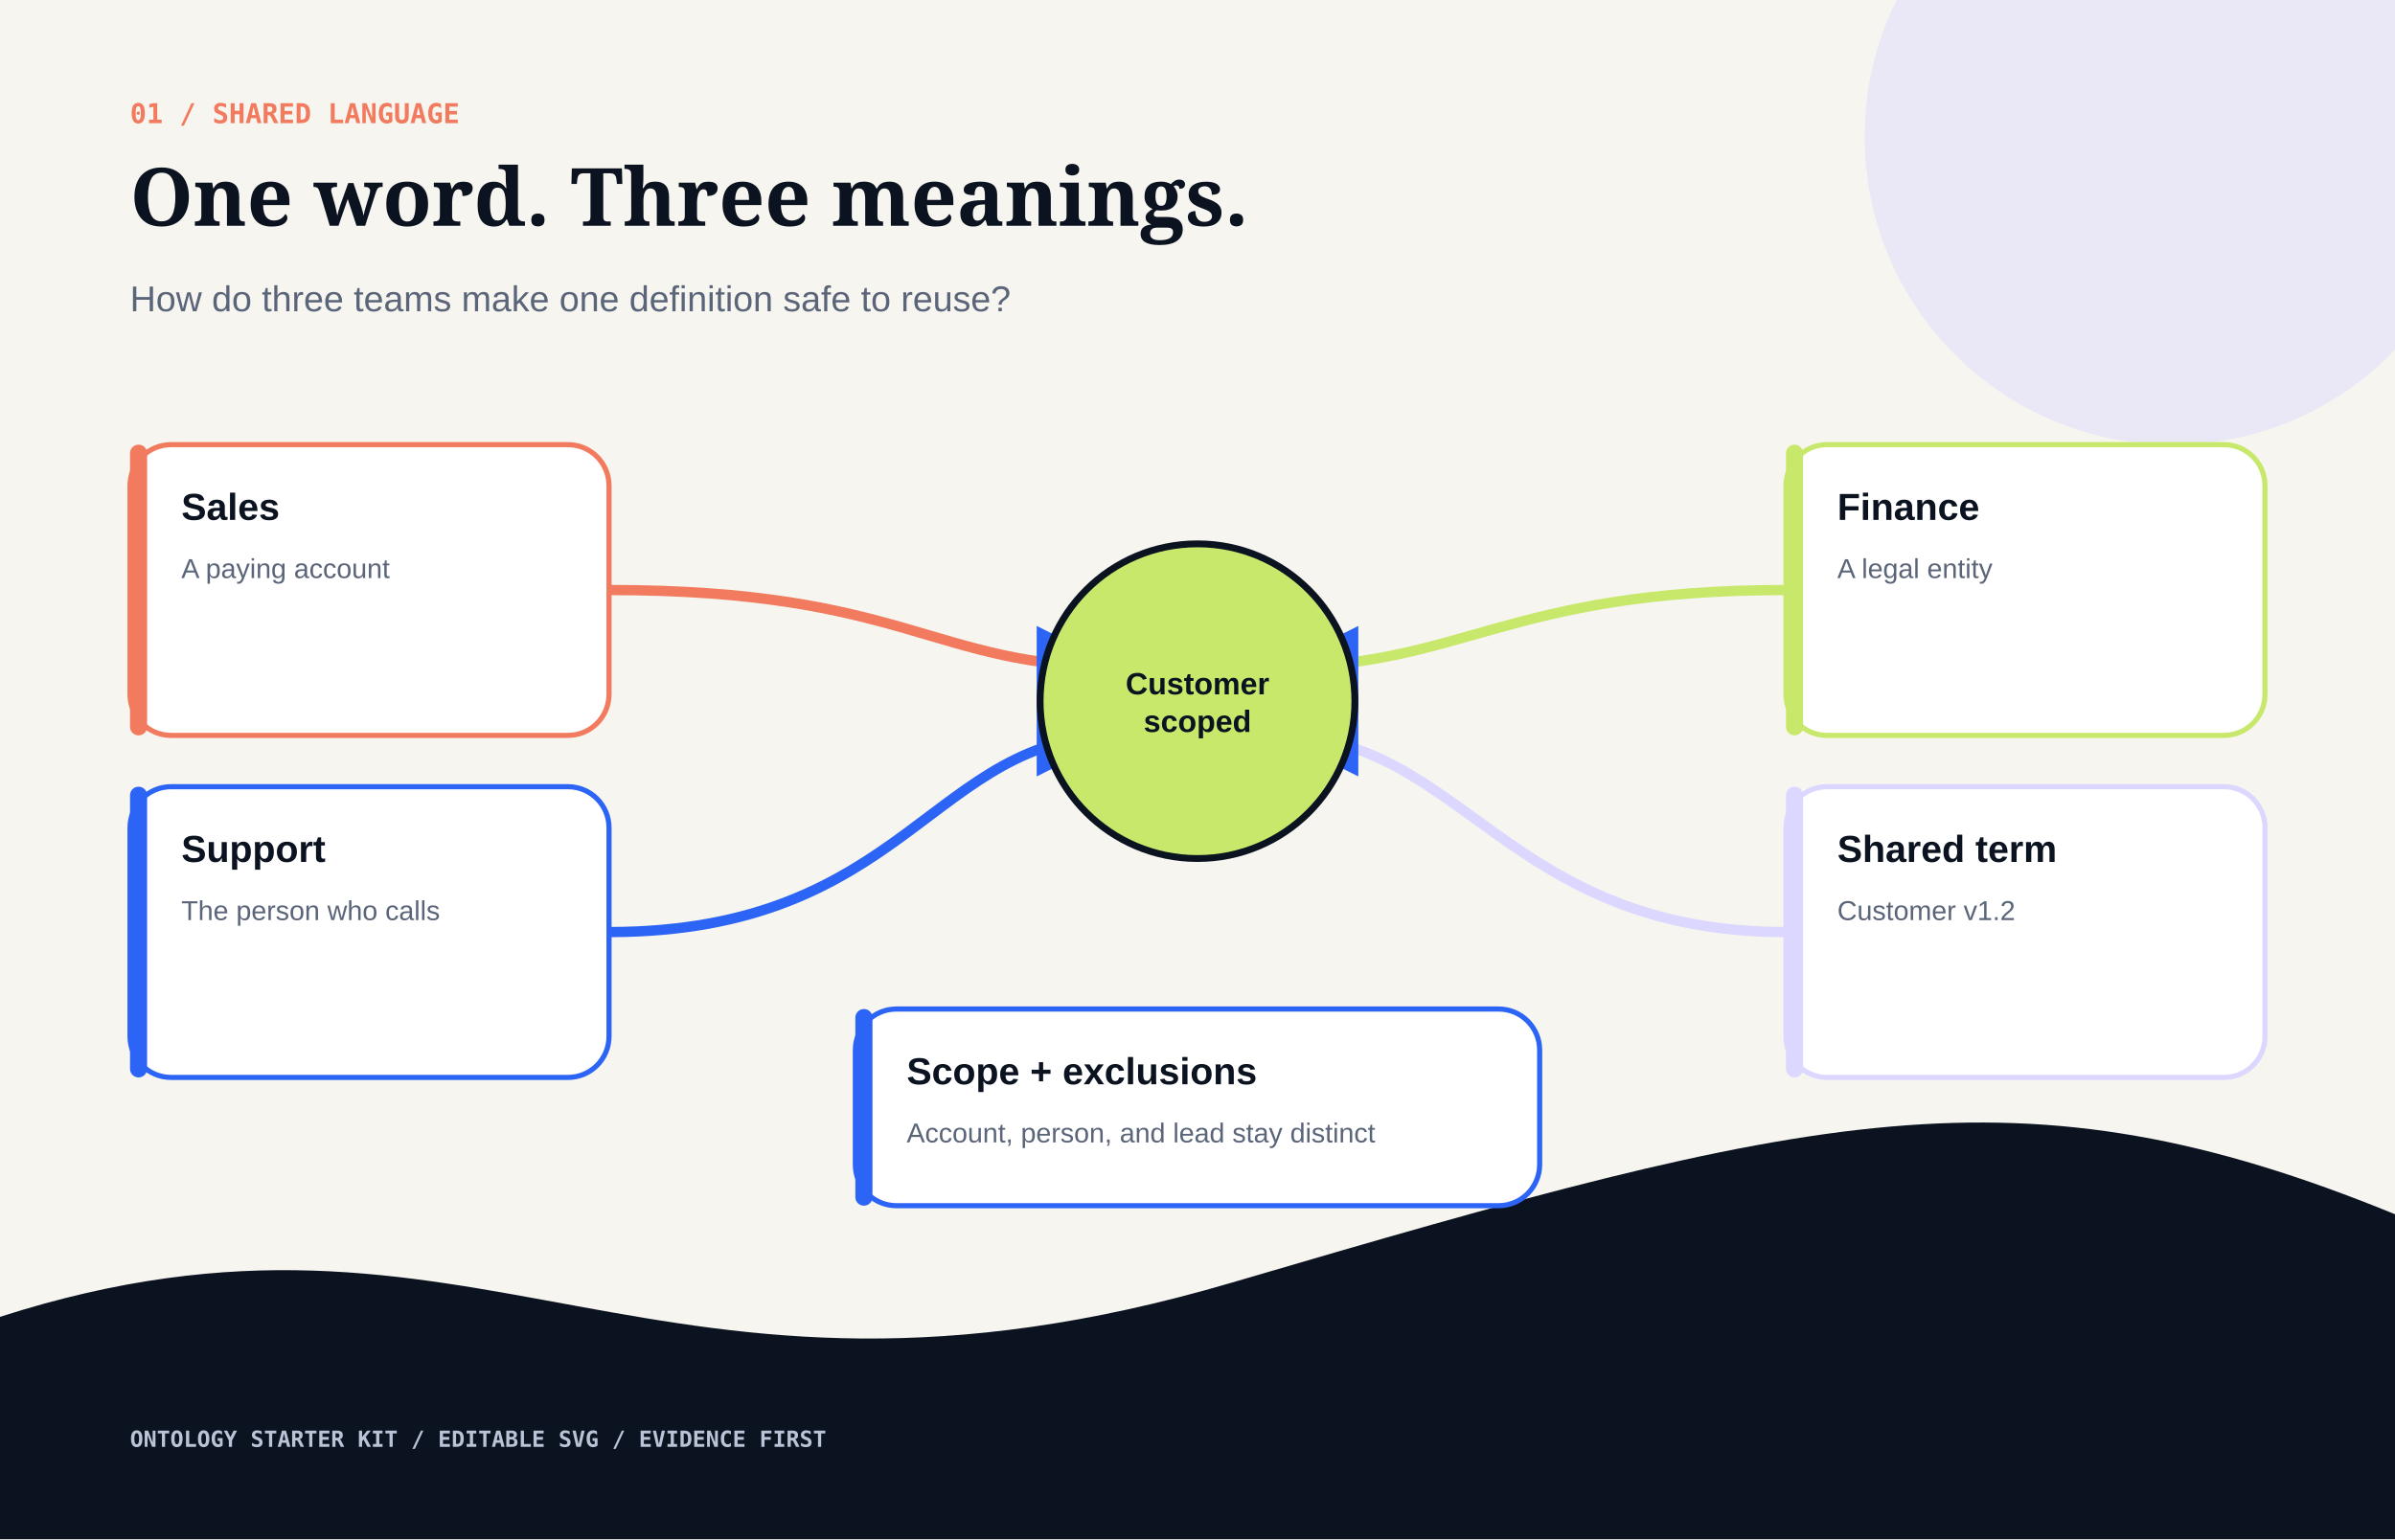
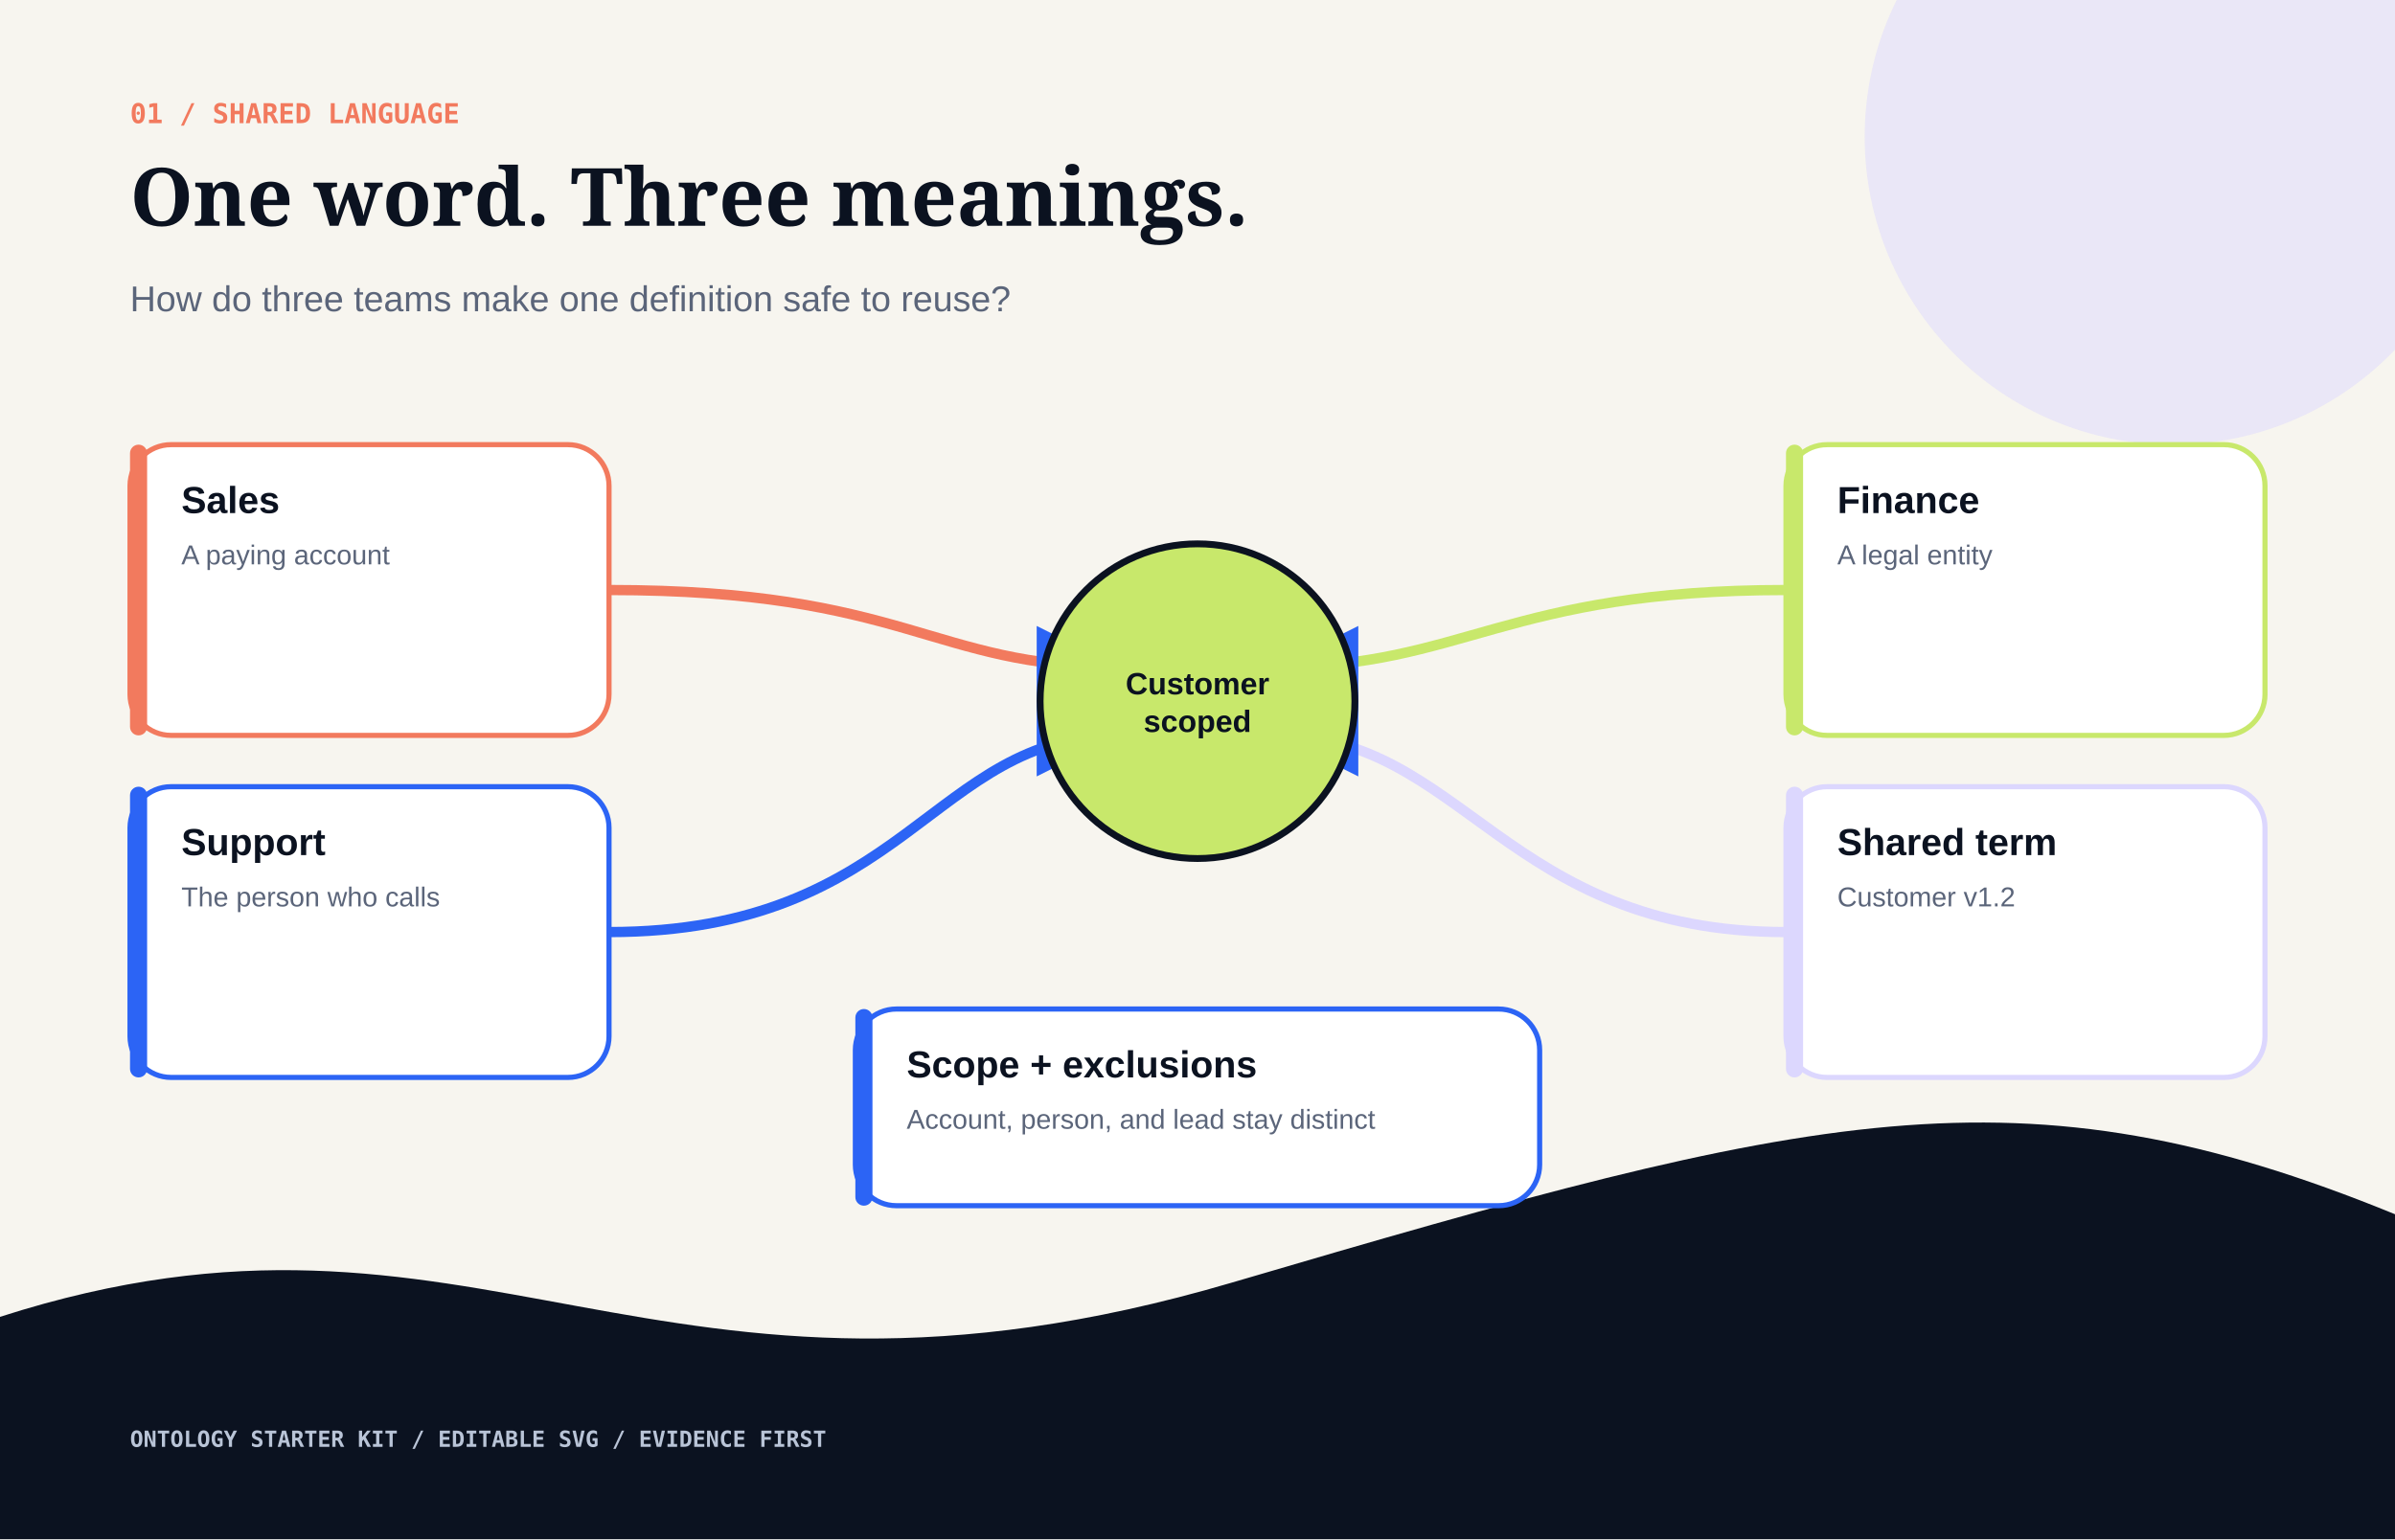
<svg xmlns="http://www.w3.org/2000/svg" viewBox="0 0 1400 900" role="img" aria-labelledby="title desc">
  <rect width="1400" height="900" fill="#F7F5EF" />
  <circle cx="1270" cy="80" r="180" fill="#DCD7FE" opacity=".48" />
  <path d="M0 770 C280 680 380 850 720 750 S1180 620 1400 710 V900 H0Z" fill="#0B1220" />
  <text x="76" y="72" font-family="monospace" font-size="16px" font-weight="800" text-anchor="start" fill="#F27A5E">01 / SHARED LANGUAGE</text>
  <text x="76" y="132" font-family="Georgia,serif" font-size="47px" font-weight="800" text-anchor="start" fill="#0B1220">One word. Three meanings.</text>
  <text x="76" y="182" font-family="Arial,sans-serif" font-size="21px" font-weight="500" text-anchor="start" fill="#5B657A">How do three teams make one definition safe to reuse?</text>
  <text x="76" y="846" font-family="monospace" font-size="13px" font-weight="700" text-anchor="start" fill="#B9C4D7">ONTOLOGY STARTER KIT  /  EDITABLE SVG  /  EVIDENCE FIRST</text>
  <rect x="76" y="260" width="280" height="170" rx="24" fill="#FFFFFF" stroke="#F27A5E" stroke-width="3" />
  <rect x="76" y="260" width="10" height="170" rx="5" fill="#F27A5E" />
-   <text x="106" y="304" font-family="Arial,sans-serif" font-size="22px" font-weight="700" text-anchor="start" fill="#0B1220">Sales</text>
-   <text x="106" y="338" font-family="Arial,sans-serif" font-size="16px" font-weight="500" text-anchor="start" fill="#5B657A">A paying account</text>
+   <text x="106" y="300" font-family="Arial,sans-serif" font-size="22px" font-weight="700" text-anchor="start" fill="#0B1220">Sales</text>
+   <text x="106" y="330" font-family="Arial,sans-serif" font-size="16px" font-weight="500" text-anchor="start" fill="#5B657A">A paying account</text>
  <rect x="76" y="460" width="280" height="170" rx="24" fill="#FFFFFF" stroke="#2C64F5" stroke-width="3" />
  <rect x="76" y="460" width="10" height="170" rx="5" fill="#2C64F5" />
-   <text x="106" y="504" font-family="Arial,sans-serif" font-size="22px" font-weight="700" text-anchor="start" fill="#0B1220">Support</text>
-   <text x="106" y="538" font-family="Arial,sans-serif" font-size="16px" font-weight="500" text-anchor="start" fill="#5B657A">The person who calls</text>
+   <text x="106" y="500" font-family="Arial,sans-serif" font-size="22px" font-weight="700" text-anchor="start" fill="#0B1220">Support</text>
+   <text x="106" y="530" font-family="Arial,sans-serif" font-size="16px" font-weight="500" text-anchor="start" fill="#5B657A">The person who calls</text>
  <rect x="1044" y="260" width="280" height="170" rx="24" fill="#FFFFFF" stroke="#C8E86B" stroke-width="3" />
  <rect x="1044" y="260" width="10" height="170" rx="5" fill="#C8E86B" />
-   <text x="1074" y="304" font-family="Arial,sans-serif" font-size="22px" font-weight="700" text-anchor="start" fill="#0B1220">Finance</text>
-   <text x="1074" y="338" font-family="Arial,sans-serif" font-size="16px" font-weight="500" text-anchor="start" fill="#5B657A">A legal entity</text>
+   <text x="1074" y="300" font-family="Arial,sans-serif" font-size="22px" font-weight="700" text-anchor="start" fill="#0B1220">Finance</text>
+   <text x="1074" y="330" font-family="Arial,sans-serif" font-size="16px" font-weight="500" text-anchor="start" fill="#5B657A">A legal entity</text>
  <rect x="1044" y="460" width="280" height="170" rx="24" fill="#FFFFFF" stroke="#DCD7FE" stroke-width="3" />
  <rect x="1044" y="460" width="10" height="170" rx="5" fill="#DCD7FE" />
-   <text x="1074" y="504" font-family="Arial,sans-serif" font-size="22px" font-weight="700" text-anchor="start" fill="#0B1220">Shared term</text>
-   <text x="1074" y="538" font-family="Arial,sans-serif" font-size="16px" font-weight="500" text-anchor="start" fill="#5B657A">Customer v1.2</text>
+   <text x="1074" y="500" font-family="Arial,sans-serif" font-size="22px" font-weight="700" text-anchor="start" fill="#0B1220">Shared term</text>
+   <text x="1074" y="530" font-family="Arial,sans-serif" font-size="16px" font-weight="500" text-anchor="start" fill="#5B657A">Customer v1.2</text>
  <path d="M356 345 C530 345 545 390 654 390" fill="none" stroke="#F27A5E" stroke-width="6" marker-end="url(#arrow)" />
  <path d="M356 545 C530 545 545 430 654 430" fill="none" stroke="#2C64F5" stroke-width="6" marker-end="url(#arrow)" />
  <path d="M1044 345 C880 345 855 390 746 390" fill="none" stroke="#C8E86B" stroke-width="6" marker-end="url(#arrow)" />
  <path d="M1044 545 C880 545 855 430 746 430" fill="none" stroke="#DCD7FE" stroke-width="6" marker-end="url(#arrow)" />
  <circle cx="700" cy="410" r="92" fill="#C8E86B" stroke="#0B1220" stroke-width="4" />
  <text x="700" y="406.0" font-family="Arial,sans-serif" font-size="18px" font-weight="700" text-anchor="middle" fill="#0B1220">Customer</text>
  <text x="700" y="428.0" font-family="Arial,sans-serif" font-size="18px" font-weight="700" text-anchor="middle" fill="#0B1220">scoped</text>
  <rect x="500" y="590" width="400" height="115" rx="24" fill="#FFFFFF" stroke="#2C64F5" stroke-width="3" />
  <rect x="500" y="590" width="10" height="115" rx="5" fill="#2C64F5" />
-   <text x="530" y="634" font-family="Arial,sans-serif" font-size="22px" font-weight="700" text-anchor="start" fill="#0B1220">Scope + exclusions</text>
-   <text x="530" y="668" font-family="Arial,sans-serif" font-size="16px" font-weight="500" text-anchor="start" fill="#5B657A">Account, person, and lead stay distinct</text>
+   <text x="530" y="630" font-family="Arial,sans-serif" font-size="22px" font-weight="700" text-anchor="start" fill="#0B1220">Scope + exclusions</text>
+   <text x="530" y="660" font-family="Arial,sans-serif" font-size="16px" font-weight="500" text-anchor="start" fill="#5B657A">Account, person, and lead stay distinct</text>
  <defs>
    <marker id="arrow" markerWidth="10" markerHeight="10" refX="8" refY="4" orient="auto">
      <path d="M0,0 L0,8 L8,4z" fill="#2C64F5" />
    </marker>
  </defs>
</svg>
